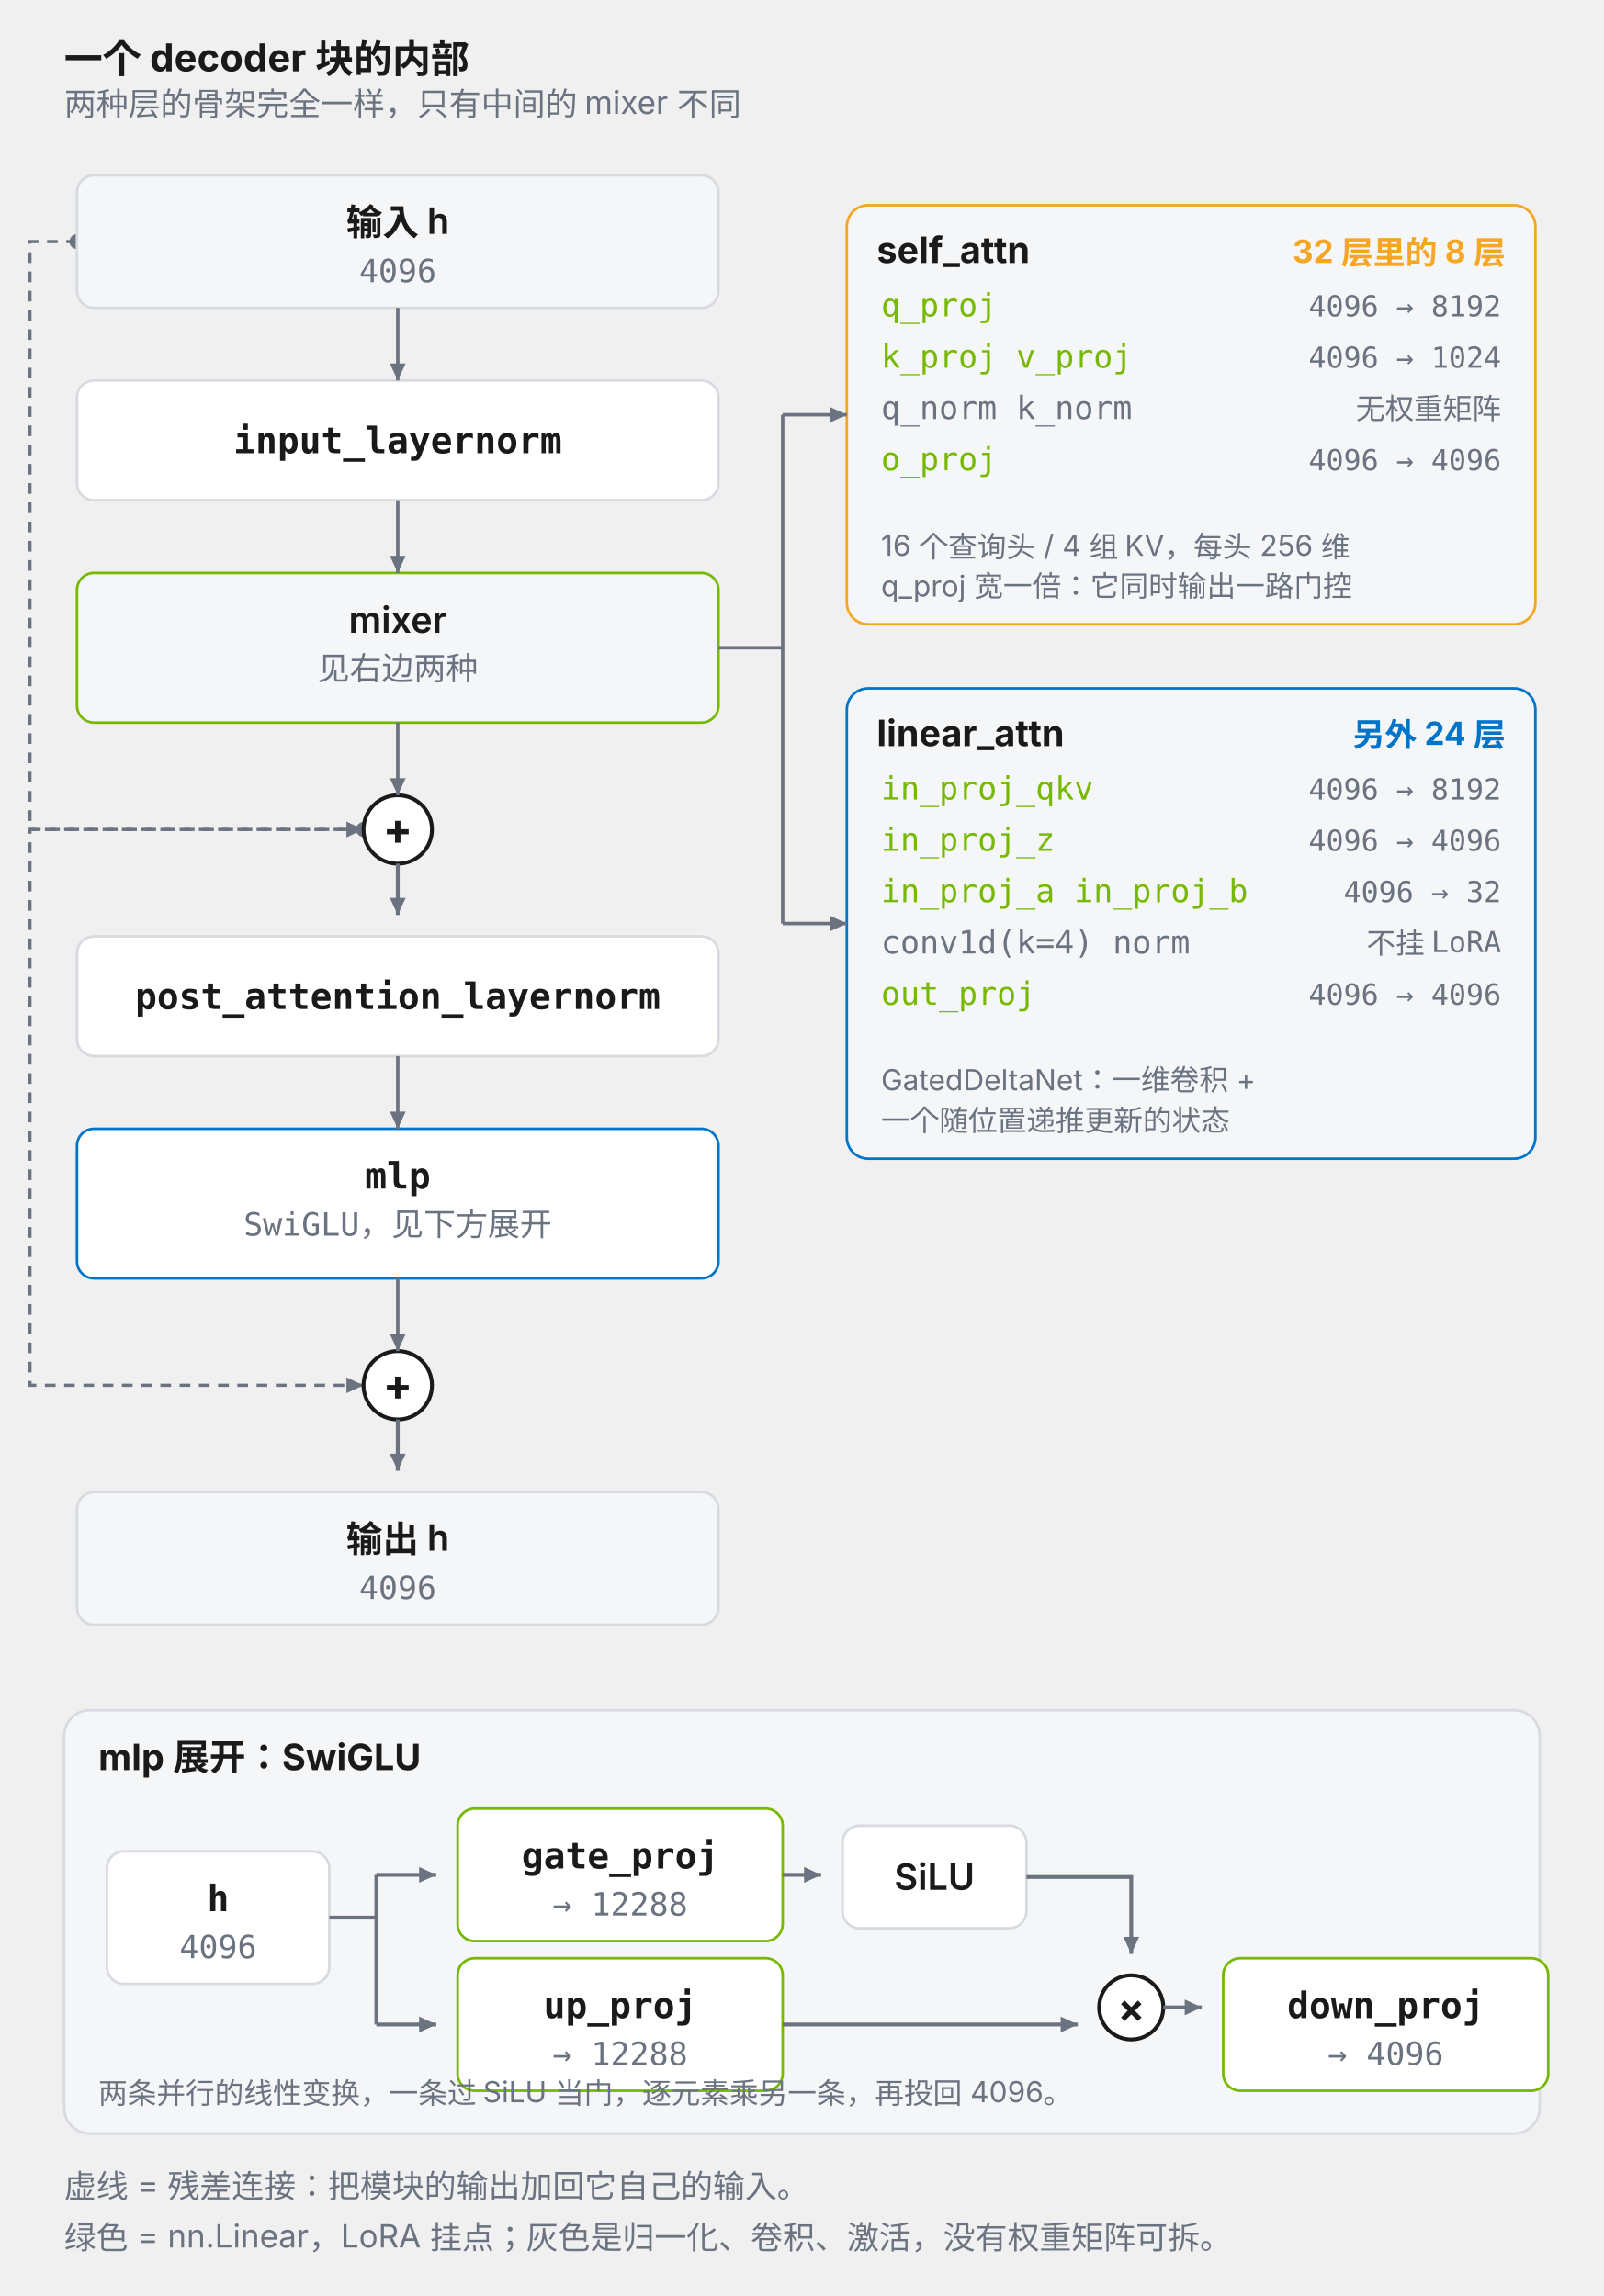
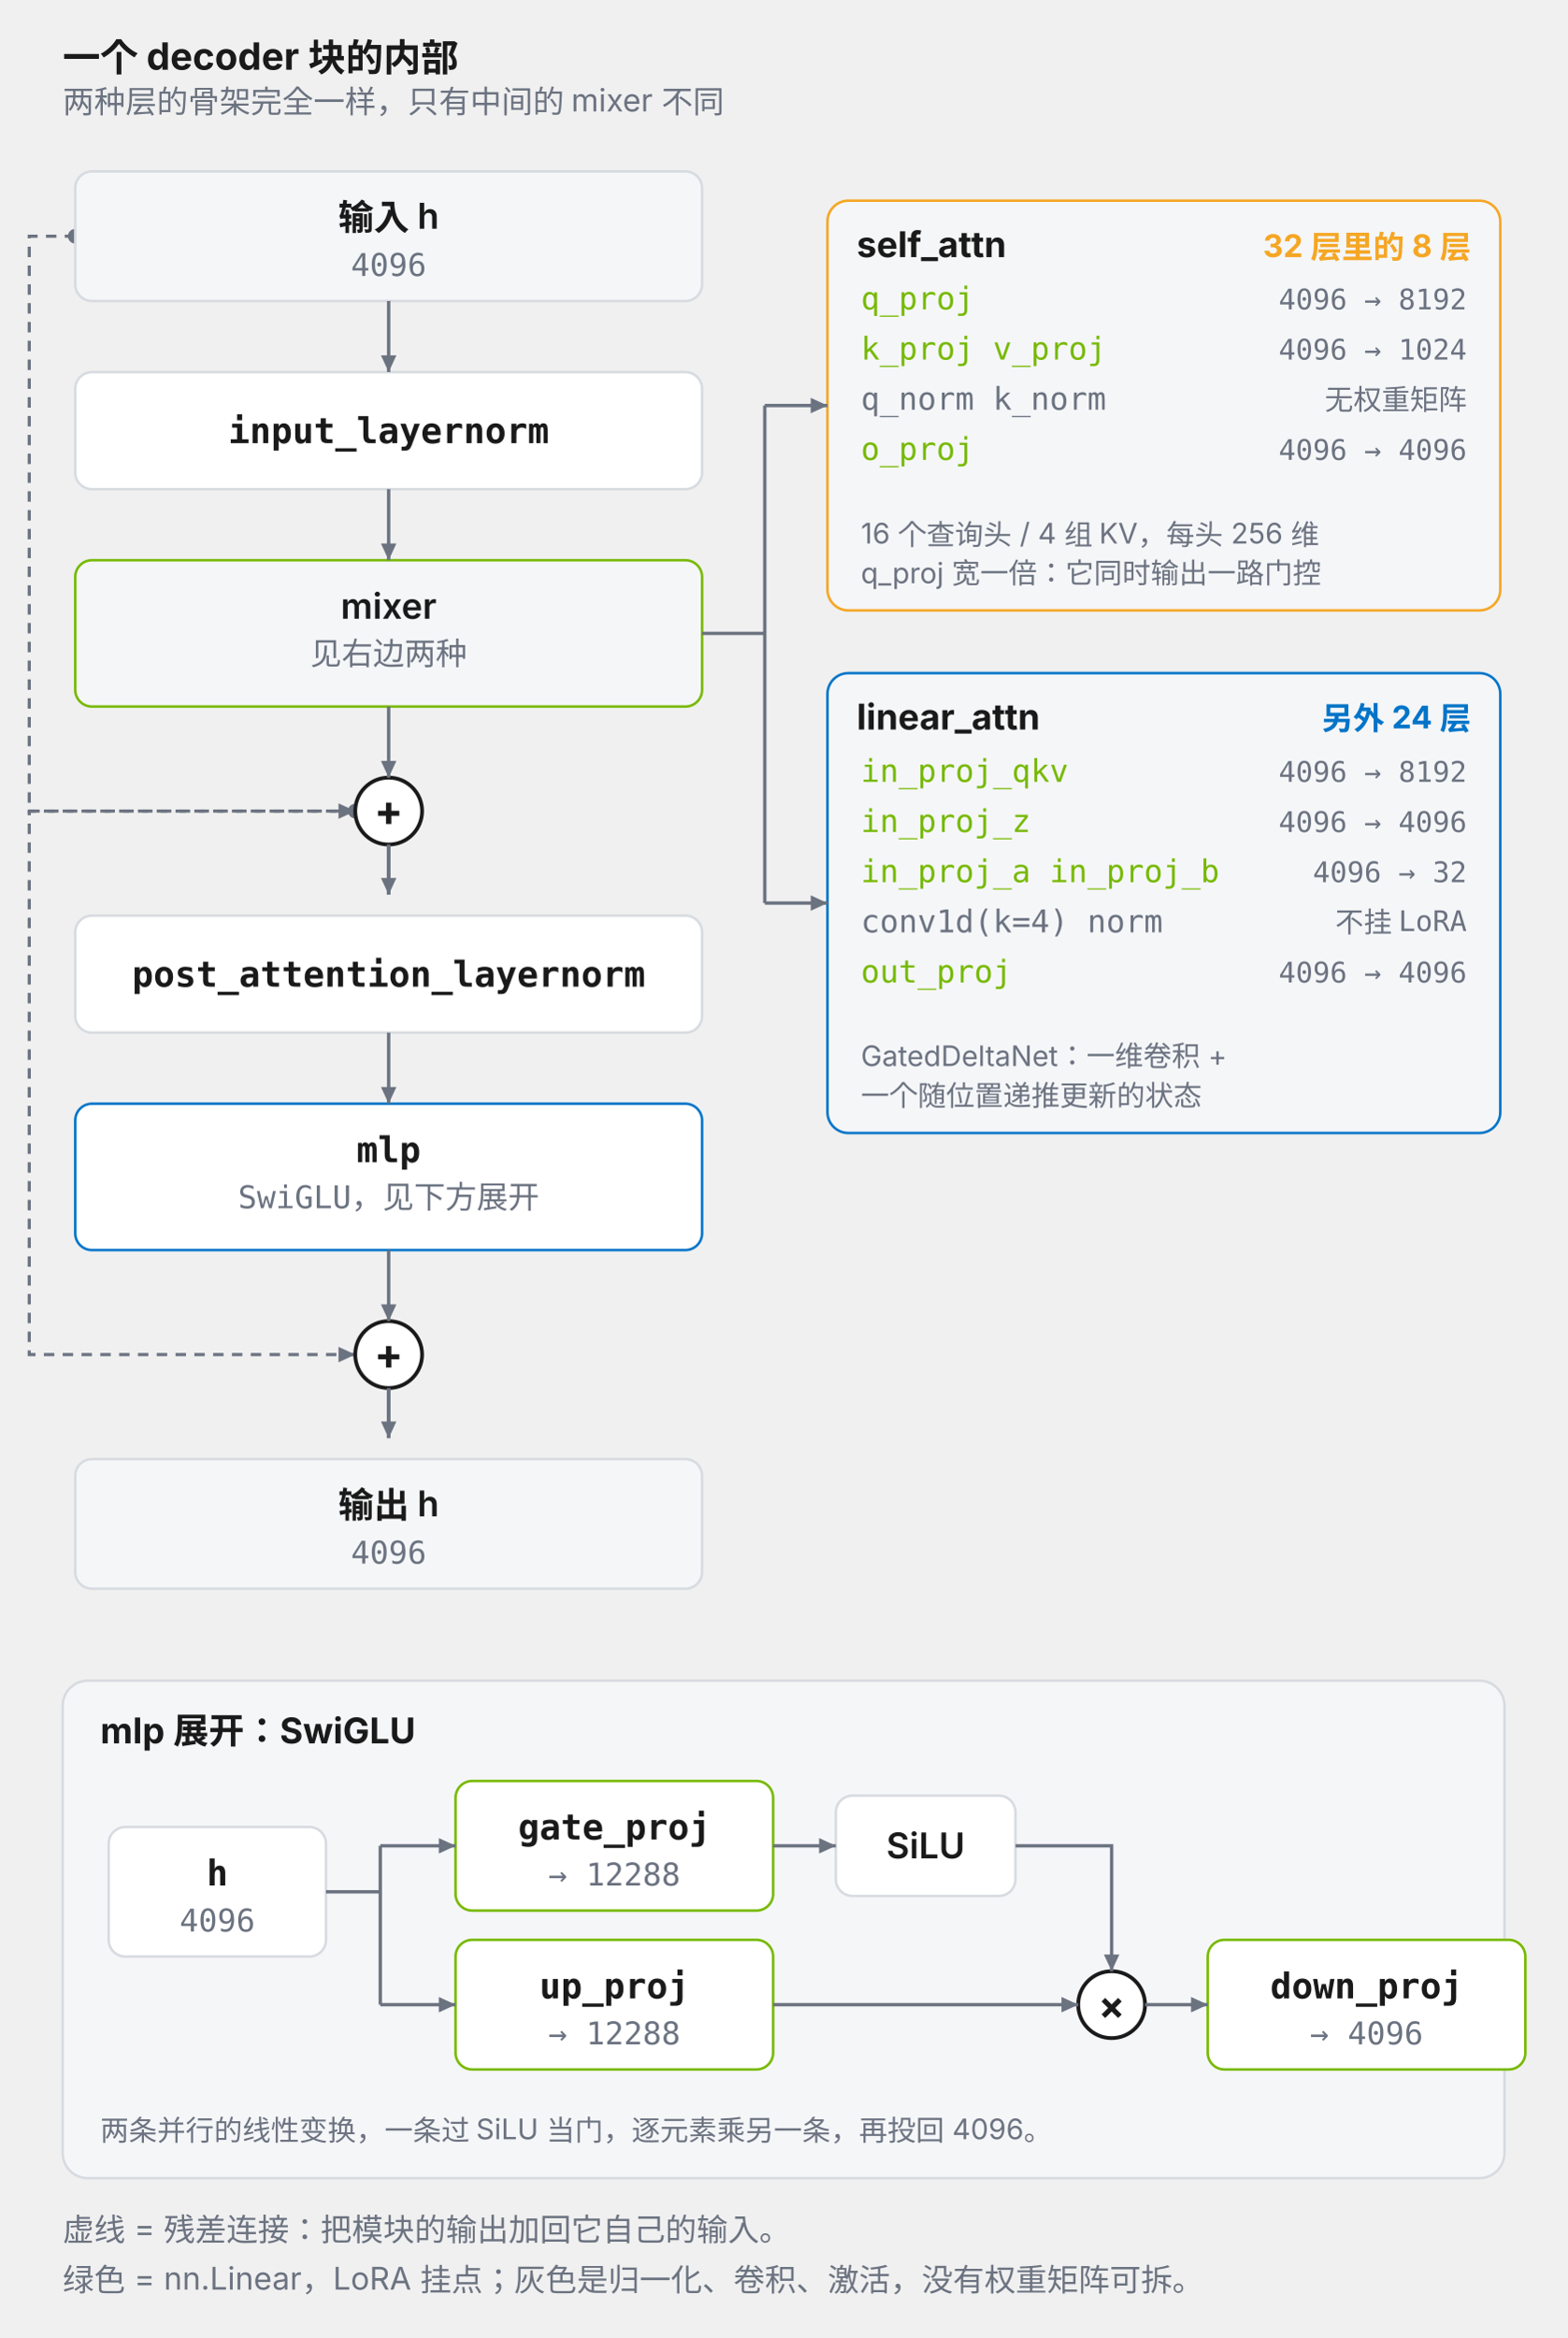
- <svg xmlns="http://www.w3.org/2000/svg" viewBox="0 0 750 1074" width="750" height="1074" role="img" aria-label="一个 decoder 块：输入先归一化再过 mixer，结果加回输入；再归一化过 SwiGLU 前馈网络，再加回一次。8 层用 self_attn，24 层用 linear_attn">
+ <svg xmlns="http://www.w3.org/2000/svg" viewBox="0 0 750 1118" width="750" height="1118" role="img" aria-label="一个 decoder 块：输入先归一化再过 mixer，结果加回输入；再归一化过 SwiGLU 前馈网络，再加回一次。8 层用 self_attn，24 层用 linear_attn">
  <style>.m{font-family:"JetBrains Mono","SF Mono",Menlo,Consolas,monospace}.s{font-family:-apple-system,BlinkMacSystemFont,"Segoe UI","PingFang SC","Noto Sans SC",sans-serif}</style>
  <defs>
    <marker id="qa" markerUnits="userSpaceOnUse" markerWidth="9" markerHeight="9" refX="8" refY="4.5" orient="auto">
      <path d="M0 0.8 8 4.5 0 8.2z" fill="#6B7280" />
    </marker>
  </defs>
  <text x="30" y="34" class="s" font-size="18.0" fill="#1A1A1A" text-anchor="start" font-weight="700">一个 decoder 块的内部</text>
  <text x="30" y="54" class="s" font-size="15.0" fill="#6B7280" text-anchor="start" font-weight="400">两种层的骨架完全一样，只有中间的 mixer 不同</text>
  <circle cx="36" cy="113.0" r="3.5" fill="#6B7280" />
  <path d="M36 113.0H14V388.0H170.0" fill="none" stroke="#6B7280" stroke-width="1.5" stroke-dasharray="5 4" marker-end="url(#qa)" />
  <circle cx="170.0" cy="388.0" r="3.5" fill="#6B7280" />
  <path d="M170.0 388.0H14V648.0H170.0" fill="none" stroke="#6B7280" stroke-width="1.5" stroke-dasharray="5 4" marker-end="url(#qa)" />
  <rect x="36" y="82" width="300" height="62" rx="8" fill="#F5F6F8" stroke="#D7DBE0" stroke-width="1.2" />
  <text x="186.0" y="110" class="s" font-size="17.0" fill="#1A1A1A" text-anchor="middle" font-weight="600">输入 h</text>
  <text x="186.0" y="132" class="m" font-size="15.0" fill="#6B7280" text-anchor="middle" font-weight="400">4096</text>
  <rect x="36" y="178" width="300" height="56" rx="8" fill="#FFFFFF" stroke="#D7DBE0" stroke-width="1.2" />
  <text x="186.0" y="212.0" class="m" font-size="17.0" fill="#1A1A1A" text-anchor="middle" font-weight="600">input_layernorm</text>
  <path d="M186.0 144V178" stroke="#6B7280" stroke-width="1.6" marker-end="url(#qa)" />
  <rect x="36" y="268" width="300" height="70" rx="8" fill="#F5F6F8" stroke="#76B900" stroke-width="1.2" />
  <text x="186.0" y="296" class="s" font-size="17.0" fill="#1A1A1A" text-anchor="middle" font-weight="600">mixer</text>
  <text x="186.0" y="318" class="m" font-size="15.0" fill="#6B7280" text-anchor="middle" font-weight="400">见右边两种</text>
  <path d="M186.0 234V268" stroke="#6B7280" stroke-width="1.6" marker-end="url(#qa)" />
  <circle cx="186.0" cy="388.0" r="16" fill="#FFFFFF" stroke="#1A1A1A" stroke-width="1.8" />
  <text x="186.0" y="395.0" class="s" font-size="20.4" fill="#1A1A1A" text-anchor="middle" font-weight="700">+</text>
  <path d="M186.0 338V372" stroke="#6B7280" stroke-width="1.6" marker-end="url(#qa)" />
  <rect x="36" y="438" width="300" height="56" rx="8" fill="#FFFFFF" stroke="#D7DBE0" stroke-width="1.2" />
  <text x="186.0" y="472.0" class="m" font-size="17.0" fill="#1A1A1A" text-anchor="middle" font-weight="600">post_attention_layernorm</text>
  <path d="M186.0 404V428" stroke="#6B7280" stroke-width="1.8" marker-end="url(#qa)" />
  <rect x="36" y="528" width="300" height="70" rx="8" fill="#FFFFFF" stroke="#0074C8" stroke-width="1.2" />
  <text x="186.0" y="556" class="m" font-size="17.0" fill="#1A1A1A" text-anchor="middle" font-weight="600">mlp</text>
  <text x="186.0" y="578" class="m" font-size="15.0" fill="#6B7280" text-anchor="middle" font-weight="400">SwiGLU，见下方展开</text>
  <path d="M186.0 494V528" stroke="#6B7280" stroke-width="1.6" marker-end="url(#qa)" />
  <circle cx="186.0" cy="648.0" r="16" fill="#FFFFFF" stroke="#1A1A1A" stroke-width="1.8" />
  <text x="186.0" y="655.0" class="s" font-size="20.4" fill="#1A1A1A" text-anchor="middle" font-weight="700">+</text>
  <path d="M186.0 598V632" stroke="#6B7280" stroke-width="1.6" marker-end="url(#qa)" />
  <rect x="36" y="698" width="300" height="62" rx="8" fill="#F5F6F8" stroke="#D7DBE0" stroke-width="1.2" />
  <text x="186.0" y="726" class="s" font-size="17.0" fill="#1A1A1A" text-anchor="middle" font-weight="600">输出 h</text>
  <text x="186.0" y="748" class="m" font-size="15.0" fill="#6B7280" text-anchor="middle" font-weight="400">4096</text>
  <path d="M186.0 664V688" stroke="#6B7280" stroke-width="1.8" marker-end="url(#qa)" />
  <rect x="396" y="96" width="322" height="196" rx="10" fill="#F5F6F8" stroke="#F5A623" stroke-width="1.2" />
  <text x="410" y="123" class="s" font-size="17.0" fill="#1A1A1A" text-anchor="start" font-weight="700">self_attn</text>
  <text x="704" y="123" class="s" font-size="15.0" fill="#F5A623" text-anchor="end" font-weight="700">32 层里的 8 层</text>
  <text x="412" y="148" class="m" font-size="15.0" fill="#76B900" text-anchor="start" font-weight="400">q_proj</text>
  <text x="702" y="148" class="m" font-size="13.6" fill="#6B7280" text-anchor="end" font-weight="400">4096 → 8192</text>
  <text x="412" y="172" class="m" font-size="15.0" fill="#76B900" text-anchor="start" font-weight="400">k_proj   v_proj</text>
  <text x="702" y="172" class="m" font-size="13.6" fill="#6B7280" text-anchor="end" font-weight="400">4096 → 1024</text>
  <text x="412" y="196" class="m" font-size="15.0" fill="#6B7280" text-anchor="start" font-weight="400">q_norm  k_norm</text>
  <text x="702" y="196" class="m" font-size="13.6" fill="#6B7280" text-anchor="end" font-weight="400">无权重矩阵</text>
  <text x="412" y="220" class="m" font-size="15.0" fill="#76B900" text-anchor="start" font-weight="400">o_proj</text>
  <text x="702" y="220" class="m" font-size="13.6" fill="#6B7280" text-anchor="end" font-weight="400">4096 → 4096</text>
  <text x="412" y="260" class="s" font-size="13.6" fill="#6B7280" text-anchor="start" font-weight="400">16 个查询头 / 4 组 KV，每头 256 维</text>
  <text x="412" y="279" class="s" font-size="13.6" fill="#6B7280" text-anchor="start" font-weight="400">q_proj 宽一倍：它同时输出一路门控</text>
  <rect x="396" y="322" width="322" height="220" rx="10" fill="#F5F6F8" stroke="#0074C8" stroke-width="1.2" />
  <text x="410" y="349" class="s" font-size="17.0" fill="#1A1A1A" text-anchor="start" font-weight="700">linear_attn</text>
  <text x="704" y="349" class="s" font-size="15.0" fill="#0074C8" text-anchor="end" font-weight="700">另外 24 层</text>
  <text x="412" y="374" class="m" font-size="15.0" fill="#76B900" text-anchor="start" font-weight="400">in_proj_qkv</text>
  <text x="702" y="374" class="m" font-size="13.6" fill="#6B7280" text-anchor="end" font-weight="400">4096 → 8192</text>
  <text x="412" y="398" class="m" font-size="15.0" fill="#76B900" text-anchor="start" font-weight="400">in_proj_z</text>
  <text x="702" y="398" class="m" font-size="13.6" fill="#6B7280" text-anchor="end" font-weight="400">4096 → 4096</text>
  <text x="412" y="422" class="m" font-size="15.0" fill="#76B900" text-anchor="start" font-weight="400">in_proj_a   in_proj_b</text>
  <text x="702" y="422" class="m" font-size="13.6" fill="#6B7280" text-anchor="end" font-weight="400">4096 → 32</text>
  <text x="412" y="446" class="m" font-size="15.0" fill="#6B7280" text-anchor="start" font-weight="400">conv1d(k=4)  norm</text>
  <text x="702" y="446" class="m" font-size="13.6" fill="#6B7280" text-anchor="end" font-weight="400">不挂 LoRA</text>
  <text x="412" y="470" class="m" font-size="15.0" fill="#76B900" text-anchor="start" font-weight="400">out_proj</text>
  <text x="702" y="470" class="m" font-size="13.6" fill="#6B7280" text-anchor="end" font-weight="400">4096 → 4096</text>
  <text x="412" y="510" class="s" font-size="13.6" fill="#6B7280" text-anchor="start" font-weight="400">GatedDeltaNet：一维卷积 +</text>
  <text x="412" y="529" class="s" font-size="13.6" fill="#6B7280" text-anchor="start" font-weight="400">一个随位置递推更新的状态</text>
  <path d="M336 303.0H366.0" stroke="#6B7280" stroke-width="1.6" />
  <path d="M366.0 194.0V432.0" stroke="#6B7280" stroke-width="1.6" />
  <path d="M366.0 194.0H396" stroke="#6B7280" stroke-width="1.6" marker-end="url(#qa)" />
  <path d="M366.0 432.0H396" stroke="#6B7280" stroke-width="1.6" marker-end="url(#qa)" />
-   <rect x="30" y="800" width="690" height="198" rx="12" fill="#F5F6F8" stroke="#D7DBE0" stroke-width="1.2" />
-   <text x="46" y="828" class="s" font-size="17.0" fill="#1A1A1A" text-anchor="start" font-weight="700">mlp 展开：SwiGLU</text>
-   <rect x="50" y="866" width="104" height="62" rx="8" fill="#FFFFFF" stroke="#D7DBE0" stroke-width="1.2" />
-   <text x="102.0" y="894" class="m" font-size="17.0" fill="#1A1A1A" text-anchor="middle" font-weight="600">h</text>
-   <text x="102.0" y="916" class="m" font-size="15.0" fill="#6B7280" text-anchor="middle" font-weight="400">4096</text>
-   <rect x="214" y="846" width="152" height="62" rx="8" fill="#FFFFFF" stroke="#76B900" stroke-width="1.2" />
-   <text x="290.0" y="874" class="m" font-size="17.0" fill="#1A1A1A" text-anchor="middle" font-weight="600">gate_proj</text>
-   <text x="290.0" y="896" class="m" font-size="15.0" fill="#6B7280" text-anchor="middle" font-weight="400">→ 12288</text>
-   <rect x="214" y="916" width="152" height="62" rx="8" fill="#FFFFFF" stroke="#76B900" stroke-width="1.2" />
-   <text x="290.0" y="944" class="m" font-size="17.0" fill="#1A1A1A" text-anchor="middle" font-weight="600">up_proj</text>
-   <text x="290.0" y="966" class="m" font-size="15.0" fill="#6B7280" text-anchor="middle" font-weight="400">→ 12288</text>
-   <rect x="394" y="854" width="86" height="48" rx="8" fill="#FFFFFF" stroke="#D7DBE0" stroke-width="1.2" />
-   <text x="437.0" y="884.0" class="s" font-size="17.0" fill="#1A1A1A" text-anchor="middle" font-weight="600">SiLU</text>
-   <circle cx="529.0" cy="939.0" r="15" fill="#FFFFFF" stroke="#1A1A1A" stroke-width="1.8" />
-   <text x="529.0" y="946.0" class="s" font-size="18.7" fill="#1A1A1A" text-anchor="middle" font-weight="700">×</text>
-   <rect x="572" y="916" width="152" height="62" rx="8" fill="#FFFFFF" stroke="#76B900" stroke-width="1.2" />
-   <text x="648.0" y="944" class="m" font-size="17.0" fill="#1A1A1A" text-anchor="middle" font-weight="600">down_proj</text>
-   <text x="648.0" y="966" class="m" font-size="15.0" fill="#6B7280" text-anchor="middle" font-weight="400">→ 4096</text>
-   <path d="M154 897.0H176" stroke="#6B7280" stroke-width="1.8" />
-   <path d="M176 877.0V947.0" stroke="#6B7280" stroke-width="1.8" />
-   <path d="M176 877.0H204" stroke="#6B7280" stroke-width="1.8" marker-end="url(#qa)" />
-   <path d="M176 947.0H204" stroke="#6B7280" stroke-width="1.8" marker-end="url(#qa)" />
-   <path d="M366 877.0H384" stroke="#6B7280" stroke-width="1.8" marker-end="url(#qa)" />
-   <path d="M480 878.0H529.0V914" fill="none" stroke="#6B7280" stroke-width="1.8" marker-end="url(#qa)" />
-   <path d="M366 947.0H504" stroke="#6B7280" stroke-width="1.8" marker-end="url(#qa)" />
-   <path d="M544 939.0H562" stroke="#6B7280" stroke-width="1.8" marker-end="url(#qa)" />
-   <text x="46" y="984" class="s" font-size="13.6" fill="#6B7280" text-anchor="start" font-weight="400">两条并行的线性变换，一条过 SiLU 当门，逐元素乘另一条，再投回 4096。</text>
-   <text x="30" y="1028" class="s" font-size="15.0" fill="#6B7280" text-anchor="start" font-weight="400">虚线 = 残差连接：把模块的输出加回它自己的输入。</text>
-   <text x="30" y="1052" class="s" font-size="15.0" fill="#6B7280" text-anchor="start" font-weight="400">绿色 = nn.Linear，LoRA 挂点；灰色是归一化、卷积、激活，没有权重矩阵可拆。</text>
+   <rect x="30" y="804" width="690" height="238" rx="12" fill="#F5F6F8" stroke="#D7DBE0" stroke-width="1.2" />
+   <text x="48" y="834" class="s" font-size="17.0" fill="#1A1A1A" text-anchor="start" font-weight="700">mlp 展开：SwiGLU</text>
+   <rect x="52" y="874" width="104" height="62" rx="8" fill="#FFFFFF" stroke="#D7DBE0" stroke-width="1.2" />
+   <text x="104.0" y="902" class="m" font-size="17.0" fill="#1A1A1A" text-anchor="middle" font-weight="600">h</text>
+   <text x="104.0" y="924" class="m" font-size="15.0" fill="#6B7280" text-anchor="middle" font-weight="400">4096</text>
+   <rect x="218" y="852" width="152" height="62" rx="8" fill="#FFFFFF" stroke="#76B900" stroke-width="1.2" />
+   <text x="294.0" y="880" class="m" font-size="17.0" fill="#1A1A1A" text-anchor="middle" font-weight="600">gate_proj</text>
+   <text x="294.0" y="902" class="m" font-size="15.0" fill="#6B7280" text-anchor="middle" font-weight="400">→ 12288</text>
+   <rect x="218" y="928" width="152" height="62" rx="8" fill="#FFFFFF" stroke="#76B900" stroke-width="1.2" />
+   <text x="294.0" y="956" class="m" font-size="17.0" fill="#1A1A1A" text-anchor="middle" font-weight="600">up_proj</text>
+   <text x="294.0" y="978" class="m" font-size="15.0" fill="#6B7280" text-anchor="middle" font-weight="400">→ 12288</text>
+   <rect x="400" y="859" width="86" height="48" rx="8" fill="#FFFFFF" stroke="#D7DBE0" stroke-width="1.2" />
+   <text x="443.0" y="889.0" class="s" font-size="17.0" fill="#1A1A1A" text-anchor="middle" font-weight="600">SiLU</text>
+   <circle cx="532.0" cy="959.0" r="16" fill="#FFFFFF" stroke="#1A1A1A" stroke-width="1.8" />
+   <text x="532.0" y="966.0" class="s" font-size="18.7" fill="#1A1A1A" text-anchor="middle" font-weight="700">×</text>
+   <rect x="578" y="928" width="152" height="62" rx="8" fill="#FFFFFF" stroke="#76B900" stroke-width="1.2" />
+   <text x="654.0" y="956" class="m" font-size="17.0" fill="#1A1A1A" text-anchor="middle" font-weight="600">down_proj</text>
+   <text x="654.0" y="978" class="m" font-size="15.0" fill="#6B7280" text-anchor="middle" font-weight="400">→ 4096</text>
+   <path d="M156 905.0H182" stroke="#6B7280" stroke-width="1.6" />
+   <path d="M182 883.0V959.0" stroke="#6B7280" stroke-width="1.6" />
+   <path d="M182 883.0H218" stroke="#6B7280" stroke-width="1.6" marker-end="url(#qa)" />
+   <path d="M182 959.0H218" stroke="#6B7280" stroke-width="1.6" marker-end="url(#qa)" />
+   <path d="M370 883.0H400" stroke="#6B7280" stroke-width="1.6" marker-end="url(#qa)" />
+   <path d="M486 883.0H532.0V943.0" fill="none" stroke="#6B7280" stroke-width="1.6" marker-end="url(#qa)" />
+   <path d="M370 959.0H516" stroke="#6B7280" stroke-width="1.6" marker-end="url(#qa)" />
+   <path d="M548 959.0H578" stroke="#6B7280" stroke-width="1.6" marker-end="url(#qa)" />
+   <text x="48" y="1024" class="s" font-size="13.6" fill="#6B7280" text-anchor="start" font-weight="400">两条并行的线性变换，一条过 SiLU 当门，逐元素乘另一条，再投回 4096。</text>
+   <text x="30" y="1072" class="s" font-size="15.0" fill="#6B7280" text-anchor="start" font-weight="400">虚线 = 残差连接：把模块的输出加回它自己的输入。</text>
+   <text x="30" y="1096" class="s" font-size="15.0" fill="#6B7280" text-anchor="start" font-weight="400">绿色 = nn.Linear，LoRA 挂点；灰色是归一化、卷积、激活，没有权重矩阵可拆。</text>
</svg>
